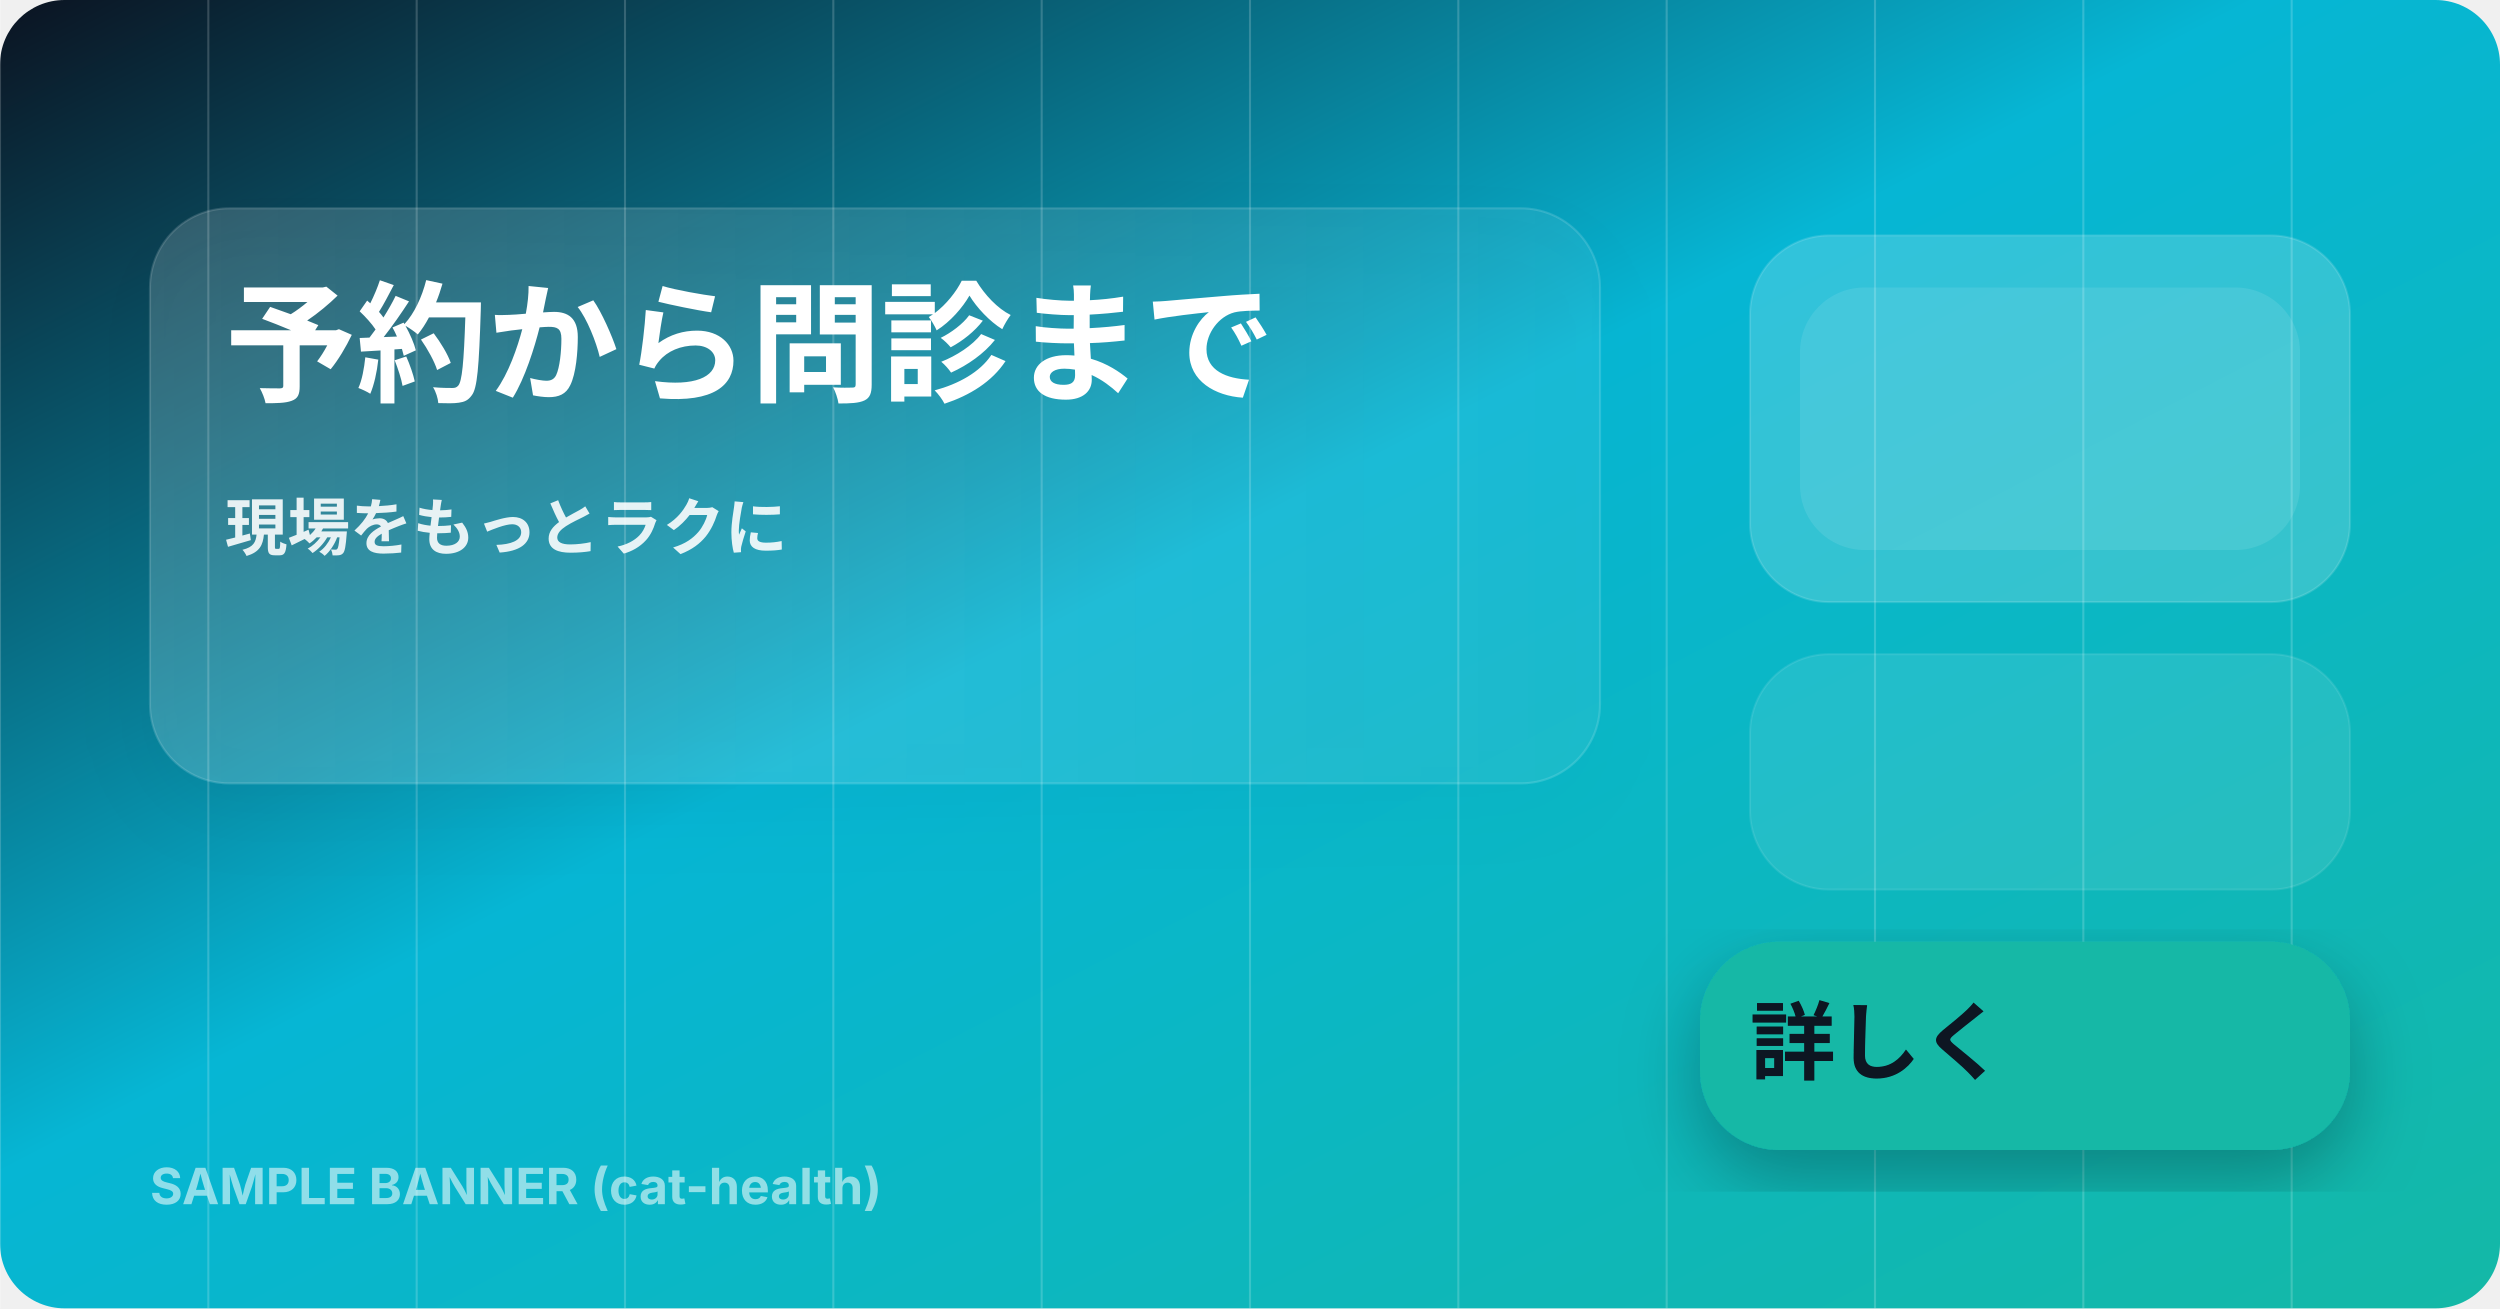
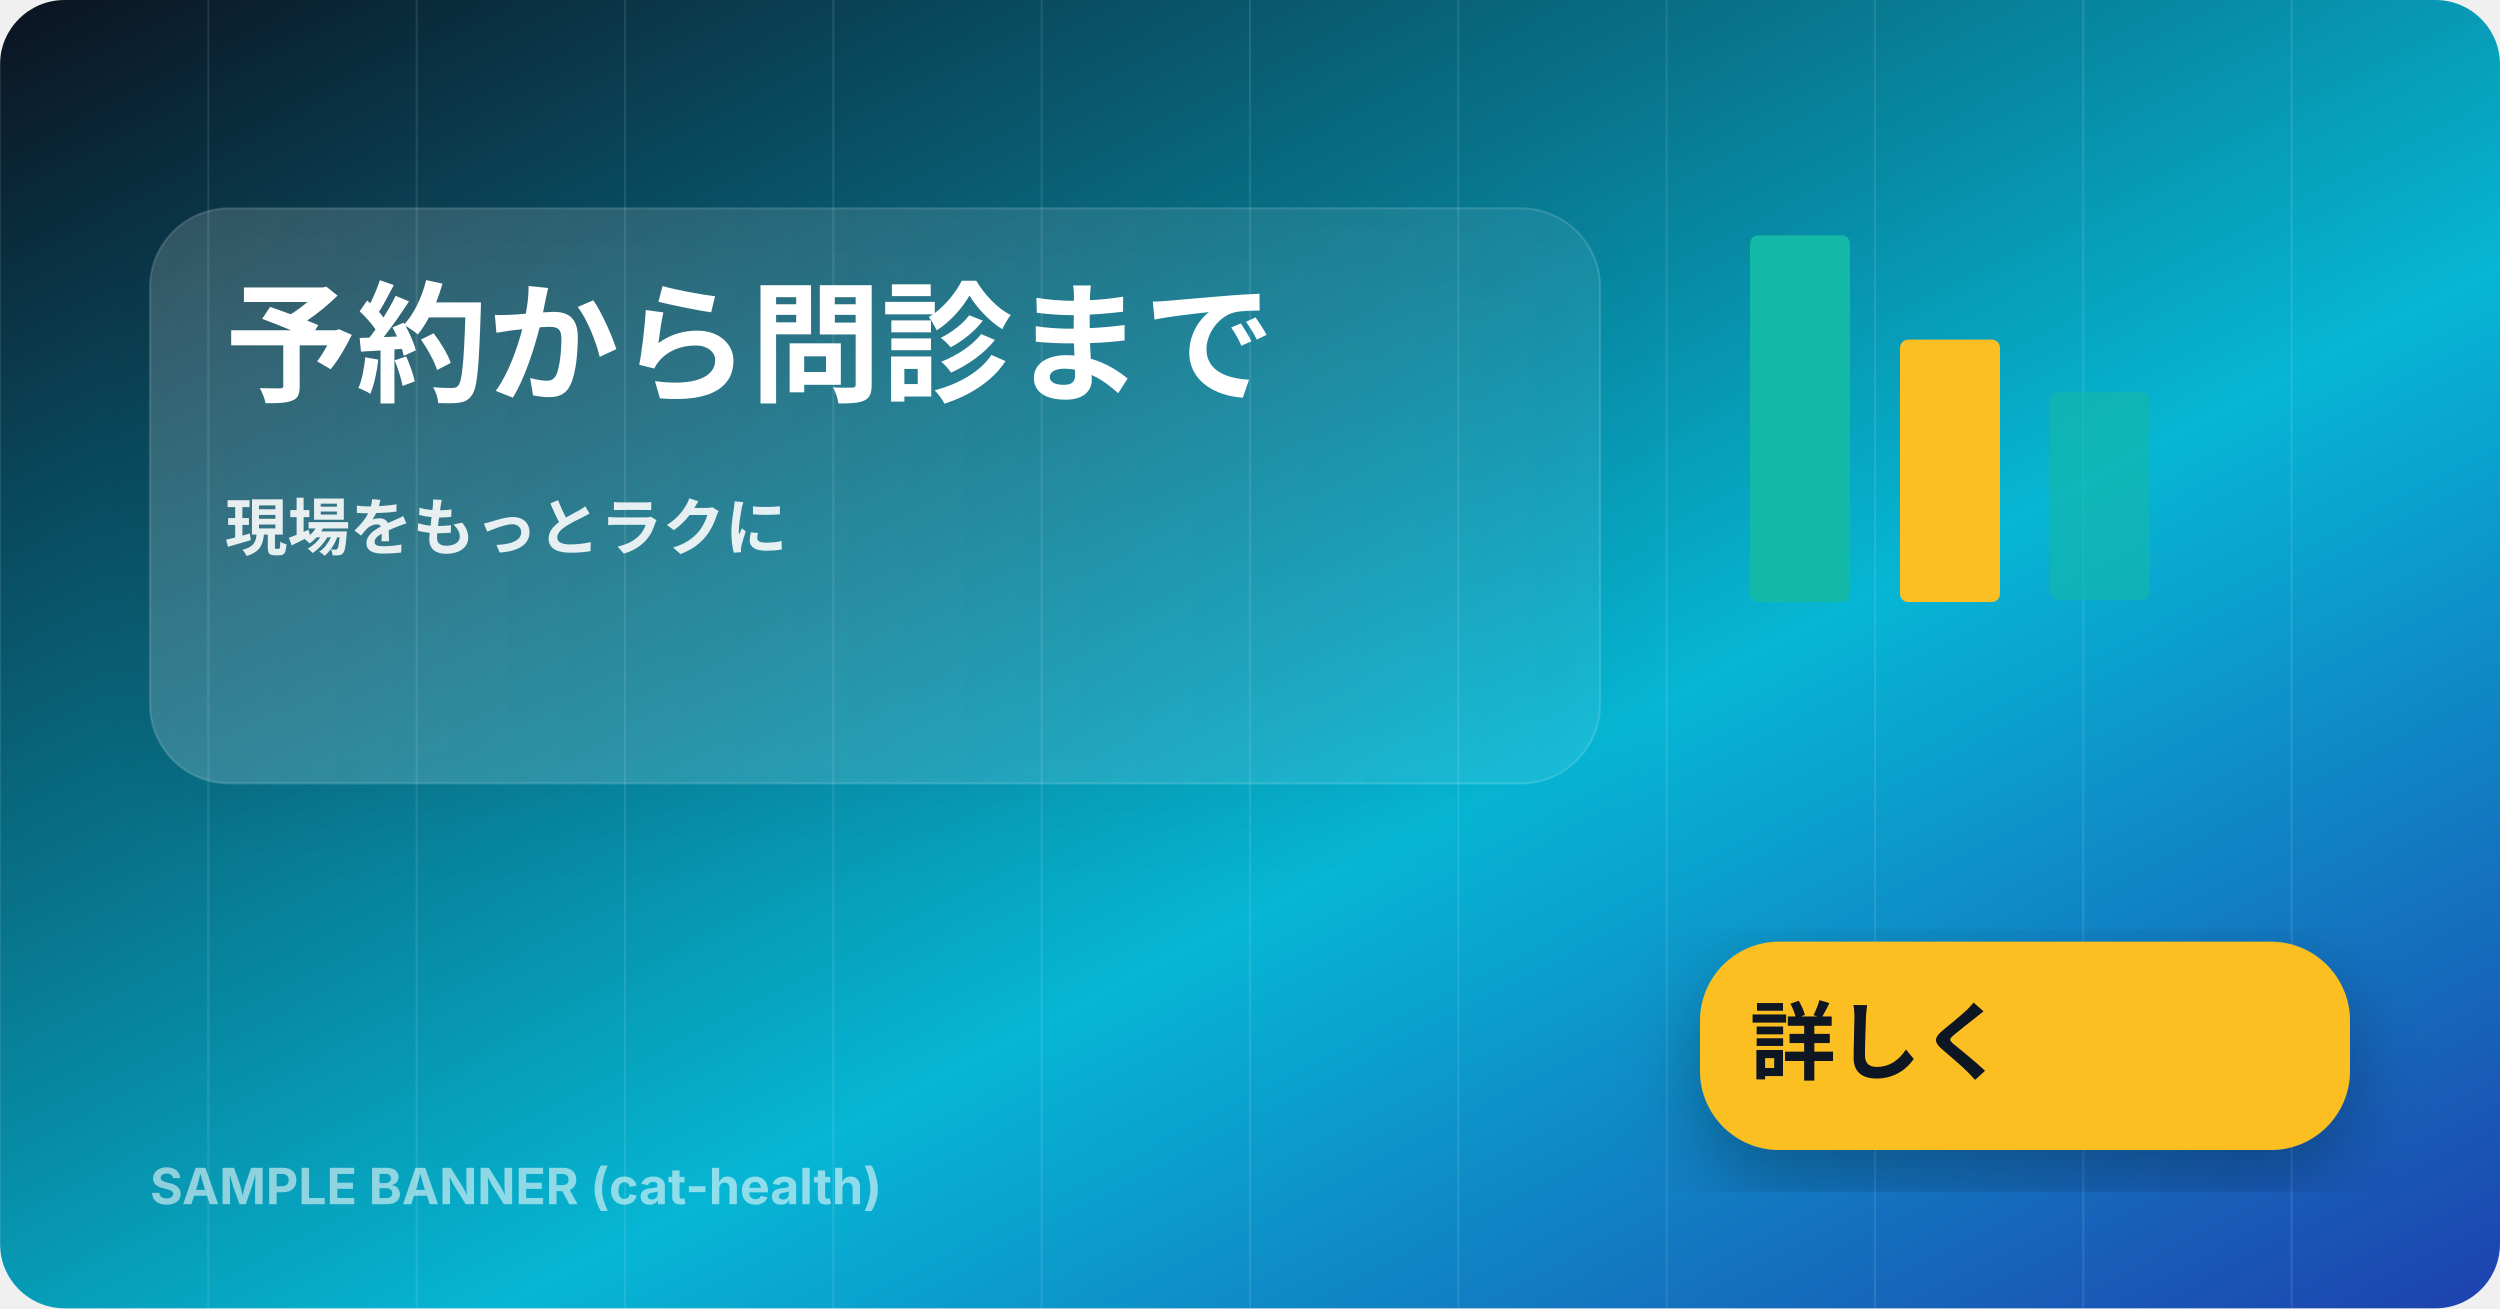
<svg xmlns="http://www.w3.org/2000/svg" width="1200" height="628" viewBox="0 0 1200 628">
  <defs>
    <linearGradient id="bg" x1="0" y1="0" x2="1" y2="1">
      <stop offset="0%" stop-color="#0B1220" />
-       <stop offset="45%" stop-color="#06B6D4" />
-       <stop offset="100%" stop-color="#14B8A6" />
+       <stop offset="60%" stop-color="#06B6D4" />
+       <stop offset="100%" stop-color="#1E40AF" />
    </linearGradient>
    <linearGradient id="panel" x1="0" y1="0" x2="1" y2="0">
      <stop offset="0%" stop-color="#FFFFFF" stop-opacity="0.16" />
      <stop offset="100%" stop-color="#FFFFFF" stop-opacity="0.06" />
    </linearGradient>
    <filter id="shadow" x="-20%" y="-20%" width="140%" height="140%">
      <feDropShadow dx="0" dy="14" stdDeviation="18" flood-color="#000000" flood-opacity="0.28" />
    </filter>
  </defs>
  <rect width="1200" height="628" rx="31" fill="url(#bg)" />
-   <g opacity="0.18">
+   <g opacity="0.1">
    <line x1="0" y1="0" x2="0" y2="628" stroke="#FFFFFF" stroke-width="1" />
    <line x1="100" y1="0" x2="100" y2="628" stroke="#FFFFFF" stroke-width="1" />
    <line x1="200" y1="0" x2="200" y2="628" stroke="#FFFFFF" stroke-width="1" />
    <line x1="300" y1="0" x2="300" y2="628" stroke="#FFFFFF" stroke-width="1" />
    <line x1="400" y1="0" x2="400" y2="628" stroke="#FFFFFF" stroke-width="1" />
    <line x1="500" y1="0" x2="500" y2="628" stroke="#FFFFFF" stroke-width="1" />
    <line x1="600" y1="0" x2="600" y2="628" stroke="#FFFFFF" stroke-width="1" />
    <line x1="700" y1="0" x2="700" y2="628" stroke="#FFFFFF" stroke-width="1" />
    <line x1="800" y1="0" x2="800" y2="628" stroke="#FFFFFF" stroke-width="1" />
    <line x1="900" y1="0" x2="900" y2="628" stroke="#FFFFFF" stroke-width="1" />
    <line x1="1000" y1="0" x2="1000" y2="628" stroke="#FFFFFF" stroke-width="1" />
    <line x1="1100" y1="0" x2="1100" y2="628" stroke="#FFFFFF" stroke-width="1" />
  </g>
  <rect x="72" y="100" width="696" height="276" rx="38" fill="url(#panel)" stroke="#FFFFFF" stroke-opacity="0.14" filter="url(#shadow)" />
  <text x="108" y="188" fill="#FFFFFF" font-family="ui-sans-serif, system-ui, -apple-system, 'Hiragino Sans', 'Noto Sans JP', 'Yu Gothic', sans-serif" font-size="63" font-weight="800">
    予約から問診まで
  </text>
  <text x="108" y="264" fill="#FFFFFF" opacity="0.88" font-family="ui-sans-serif, system-ui, -apple-system, 'Hiragino Sans', 'Noto Sans JP', 'Yu Gothic', sans-serif" font-size="30" font-weight="700">
    現場をもっとラクに
  </text>
-   <g transform="translate(840 113)" opacity="0.95">
-     <rect x="0" y="0" width="288" height="176" rx="38" fill="#FFFFFF" fill-opacity="0.18" stroke="#FFFFFF" stroke-opacity="0.14" />
-     <rect x="24" y="25" width="240" height="126" rx="31" fill="#FFFFFF" fill-opacity="0.10" />
-     <rect x="0" y="201" width="288" height="113" rx="38" fill="#FFFFFF" fill-opacity="0.10" stroke="#FFFFFF" stroke-opacity="0.10" />
+   <g transform="translate(840 113)">
+     <rect x="0" y="0" width="48" height="176" rx="4" fill="#14B8A6" />
+     <rect x="72" y="50" width="48" height="126" rx="4" fill="#FBBF24" />
+     <rect x="144" y="75" width="48" height="100" rx="4" fill="#14B8A6" opacity="0.6" />
  </g>
  <g filter="url(#shadow)">
-     <rect x="816" y="452" width="312" height="100" rx="38" fill="#14B8A6" />
+     <rect x="816" y="452" width="312" height="100" rx="38" fill="#FBBF24" />
    <text x="840" y="515" fill="#0B1220" font-family="ui-sans-serif, system-ui, -apple-system, 'Hiragino Sans', 'Noto Sans JP', 'Yu Gothic', sans-serif" font-size="41" font-weight="900">
      詳しく
    </text>
  </g>
  <text x="72" y="578" fill="#FFFFFF" opacity="0.55" font-family="ui-sans-serif, system-ui, -apple-system, 'Hiragino Sans', 'Noto Sans JP', 'Yu Gothic', sans-serif" font-size="24" font-weight="700">
    SAMPLE BANNER (cat-health)
  </text>
</svg>
